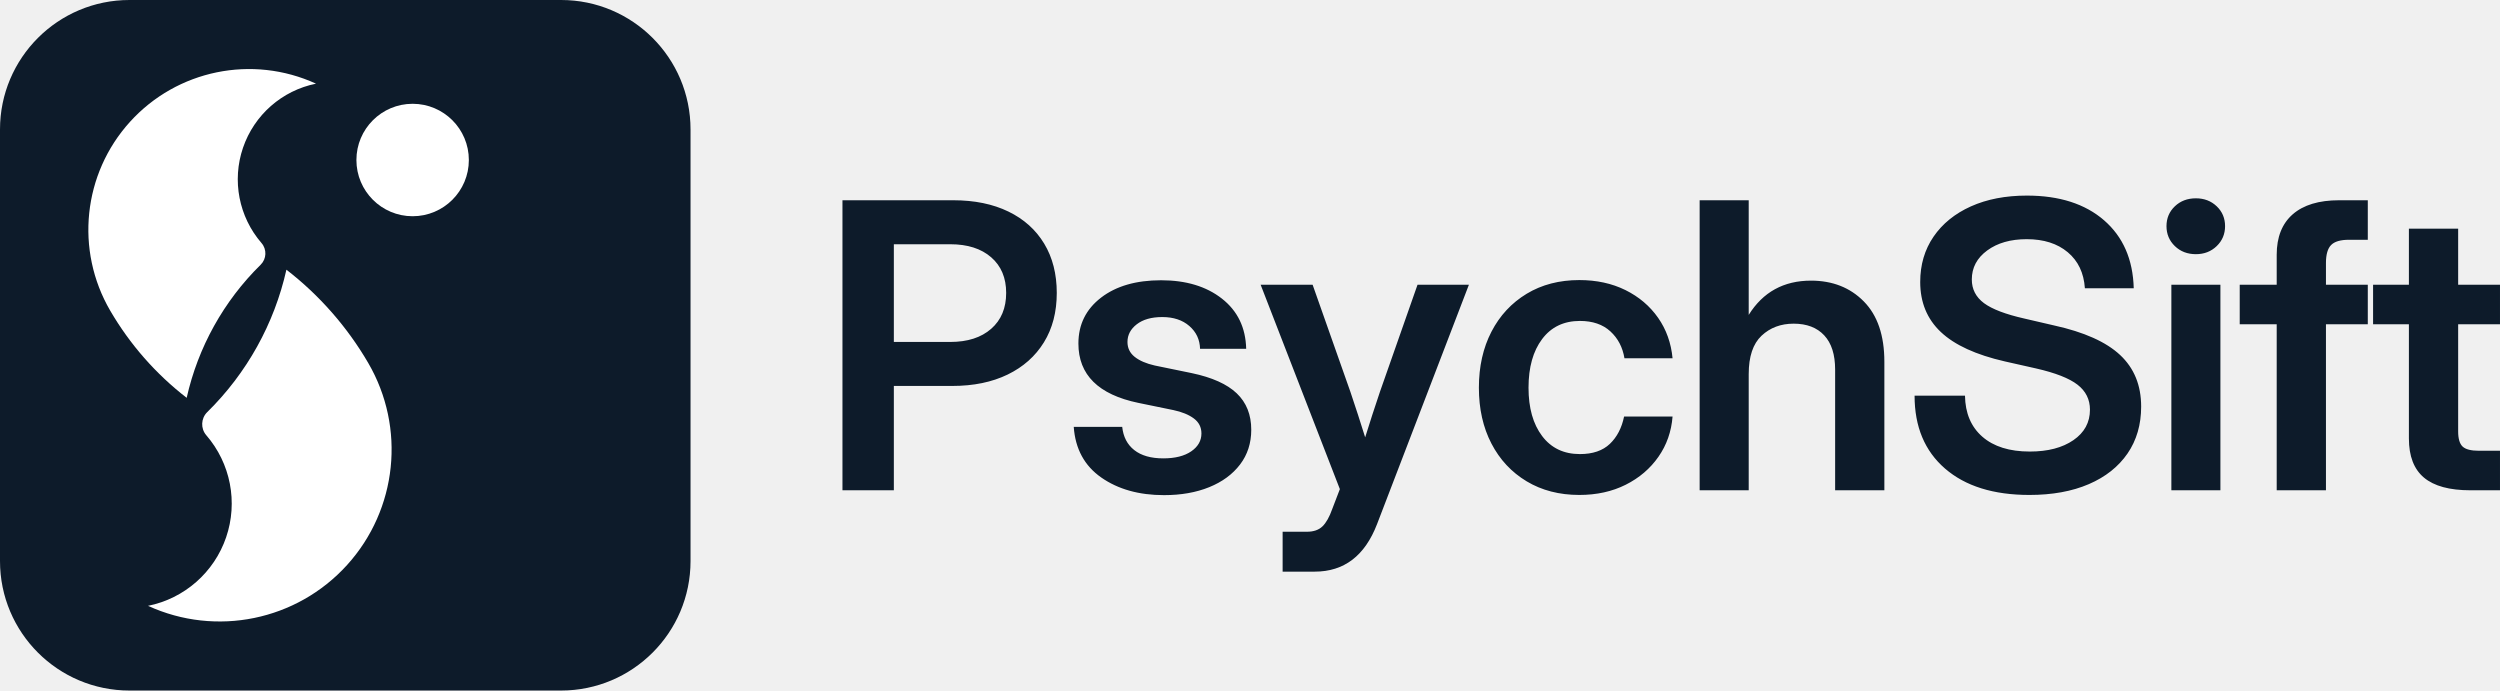
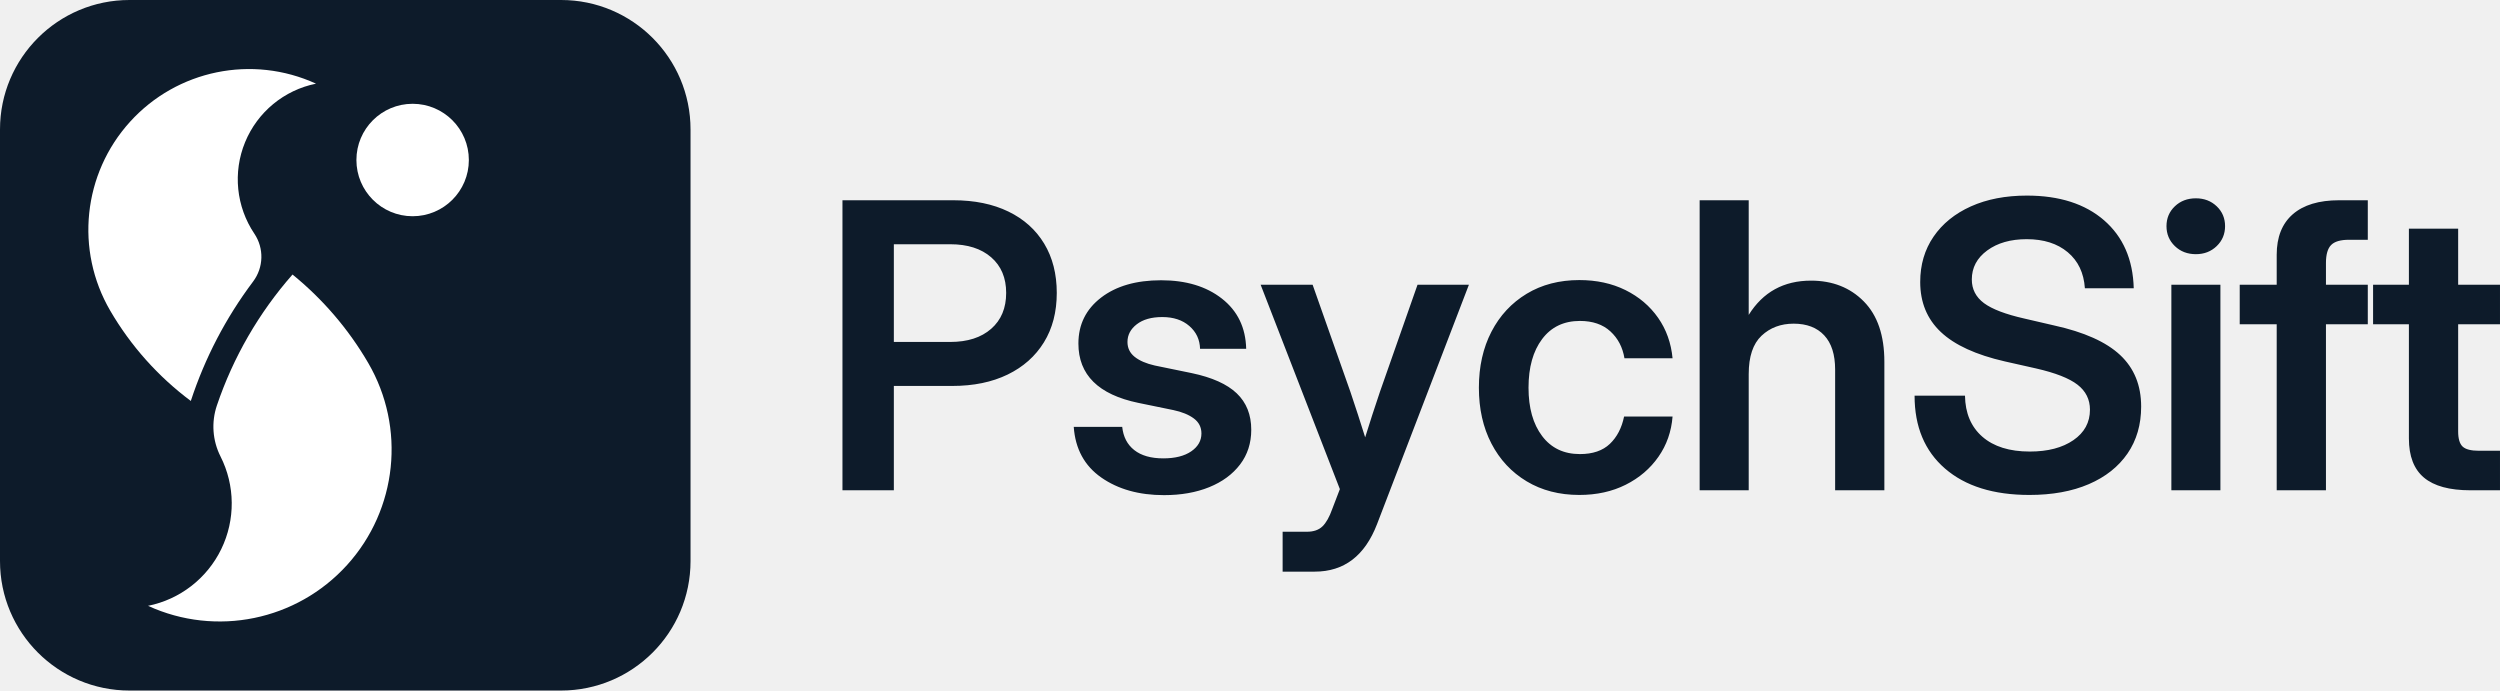
<svg xmlns="http://www.w3.org/2000/svg" viewBox="0 0 926.815 256" width="926.815" height="256" role="img" aria-label="PsychSift">
  <rect width="256" height="256" rx="48" fill="#0D1B2A" />
  <g transform="translate(32.7581 25.6) scale(2.0402)">
    <g fill="#FFFFFF">
-       <path d="M41.367 2.655 A17.723 17.723 0 0 0 31.466 31.62 A2.881 2.881 0 0 1 31.306 35.559 A48.936 48.936 0 0 0 17.864 59.741 A55.123 55.123 0 0 1 3.976 43.912 A29.201 29.201 0 0 1 41.367 2.655 Z" />
-       <path d="M41.367 2.655 A17.723 17.723 0 0 0 31.466 31.62 A2.881 2.881 0 0 1 31.306 35.559 A48.936 48.936 0 0 0 17.864 59.741 A55.123 55.123 0 0 1 3.976 43.912 A29.201 29.201 0 0 1 41.367 2.655 Z" transform="translate(55.1029 100.3813) scale(-1.07)" />
+       <path d="M41.367 2.655 A17.723 17.723 0 0 0 30.165 29.918 A7.5 7.5 0 0 1 29.934 38.612 A74.817 74.817 0 0 0 18.616 60.312 A55.123 55.123 0 0 1 3.976 43.912 A29.201 29.201 0 0 1 41.367 2.655 Z" />
+       <path d="M10.84 97.54 A18.964 18.964 0 0 0 24.012 70.392 A12 12 0 0 1 23.354 61.129 A70.063 70.063 0 0 1 37.096 37.337 A58.982 58.982 0 0 1 50.849 53.396 A31.245 31.245 0 0 1 10.84 97.54 Z" />
      <circle cx="58.923" cy="16.528" r="10.216" />
    </g>
  </g>
  <g transform="translate(303.372 181.76)">
    <path d="M8.95 0.00V-107.52H50.01Q61.84 -107.52 70.47 -103.33Q79.09 -99.15 83.74 -91.43Q88.40 -83.71 88.40 -73.17Q88.40 -62.56 83.63 -54.84Q78.87 -47.12 70.18 -42.90Q61.48 -38.68 49.65 -38.68H28.00V0.00ZM28.00 -54.99H48.93Q58.52 -54.99 64.08 -59.86Q69.64 -64.73 69.64 -73.17Q69.64 -81.54 64.08 -86.38Q58.52 -91.21 48.93 -91.21H28.00Z M128.17 1.80Q114.25 1.80 104.90 -4.73Q95.56 -11.26 94.69 -23.52H112.66Q113.24 -17.97 117.13 -14.90Q121.03 -11.83 127.88 -11.83Q134.45 -11.83 138.24 -14.43Q142.03 -17.03 142.03 -21.07Q142.03 -24.53 139.21 -26.63Q136.40 -28.72 131.64 -29.73L118.65 -32.40Q96.42 -37.02 96.42 -54.41Q96.42 -64.94 104.79 -71.40Q113.16 -77.86 127.09 -77.86Q140.95 -77.86 149.64 -71.04Q158.34 -64.22 158.62 -52.46H141.52Q141.38 -57.58 137.55 -60.90Q133.73 -64.22 127.52 -64.22Q121.53 -64.22 118.07 -61.55Q114.61 -58.88 114.61 -54.99Q114.61 -51.60 117.28 -49.47Q119.95 -47.34 124.71 -46.26L138.42 -43.44Q149.75 -41.06 155.12 -35.94Q160.50 -30.81 160.50 -22.44Q160.50 -15.01 156.35 -9.56Q152.20 -4.11 144.91 -1.15Q137.63 1.80 128.17 1.80Z M172.13 30.16V15.37H181.15Q184.83 15.37 186.89 13.39Q188.95 11.40 190.53 6.93L193.35 -0.43L163.98 -76.20H183.25L197.25 -36.51Q198.69 -32.26 200.06 -28.03Q201.43 -23.81 202.73 -19.63Q205.33 -28.00 208.21 -36.51L222.14 -76.20H241.19L207.13 12.56Q200.35 30.16 184.04 30.16Z M282.12 1.73Q271.01 1.73 262.60 -3.32Q254.19 -8.37 249.54 -17.32Q244.89 -26.27 244.89 -38.03Q244.89 -49.79 249.54 -58.78Q254.19 -67.76 262.60 -72.85Q271.01 -77.93 282.12 -77.93Q291.72 -77.93 299.22 -74.22Q306.73 -70.50 311.31 -63.97Q315.89 -57.44 316.69 -48.93H298.86Q297.85 -55.06 293.63 -58.92Q289.41 -62.78 282.34 -62.78Q273.39 -62.78 268.34 -56.07Q263.29 -49.36 263.29 -38.03Q263.29 -26.77 268.34 -20.10Q273.39 -13.42 282.34 -13.42Q289.48 -13.42 293.45 -17.21Q297.42 -21.00 298.72 -27.35H316.69Q316.04 -18.98 311.45 -12.41Q306.87 -5.85 299.33 -2.06Q291.79 1.73 282.12 1.73Z M344.92 -43.08V0.00H326.73V-107.52H344.92V-65.02Q352.85 -77.72 368.01 -77.72Q379.99 -77.72 387.60 -70.00Q395.21 -62.28 395.21 -47.63V0.00H376.96V-44.74Q376.96 -53.11 372.91 -57.44Q368.87 -61.77 361.58 -61.77Q354.44 -61.77 349.68 -57.30Q344.92 -52.82 344.92 -43.08Z M448.99 1.73Q429.00 1.73 417.70 -8.05Q406.41 -17.82 406.41 -35.07H425.10Q425.25 -25.33 431.56 -19.84Q437.87 -14.36 449.13 -14.36Q459.16 -14.36 465.29 -18.58Q471.43 -22.80 471.43 -29.87Q471.43 -35.58 466.81 -39.15Q462.19 -42.72 451.44 -45.17L439.89 -47.77Q423.80 -51.45 416.15 -58.67Q408.50 -65.88 408.50 -77.21Q408.50 -86.81 413.45 -94.03Q418.39 -101.24 427.30 -105.25Q436.21 -109.25 448.05 -109.25Q466.09 -109.25 476.66 -100.09Q487.23 -90.92 487.66 -74.90H469.55Q468.97 -83.42 463.20 -88.25Q457.43 -93.09 447.98 -93.09Q439.03 -93.09 433.33 -88.90Q427.63 -84.72 427.63 -78.15Q427.63 -72.74 432.14 -69.38Q436.65 -66.03 447.18 -63.65L458.08 -61.12Q474.82 -57.44 482.61 -50.15Q490.41 -42.86 490.41 -31.03Q490.41 -21.00 485.36 -13.64Q480.30 -6.28 471.00 -2.27Q461.69 1.73 448.99 1.73Z M501.61 0.00V-76.20H519.79V0.00ZM510.70 -87.53Q506.01 -87.53 502.90 -90.53Q499.80 -93.52 499.80 -97.92Q499.80 -102.32 502.90 -105.28Q506.01 -108.24 510.70 -108.24Q515.32 -108.24 518.42 -105.28Q521.52 -102.32 521.52 -97.92Q521.52 -93.52 518.42 -90.53Q515.32 -87.53 510.70 -87.53Z M574.43 -76.20V-61.55H558.92V0.00H540.66V-61.55H526.95V-76.20H540.66V-87.31Q540.66 -97.13 546.61 -102.32Q552.57 -107.52 563.82 -107.52H574.43V-92.87H567.43Q562.74 -92.87 560.83 -90.92Q558.92 -88.97 558.92 -84.28V-76.20Z M623.44 -76.20V-61.55H607.93V-21.86Q607.93 -17.75 609.59 -16.20Q611.25 -14.65 615.65 -14.65H623.44V0.00H612.47Q600.86 0.00 595.26 -4.69Q589.67 -9.38 589.67 -19.19V-61.55H576.39V-76.20H589.67V-96.98H607.93V-76.20Z" fill="#0D1B2A" />
  </g>
</svg>
